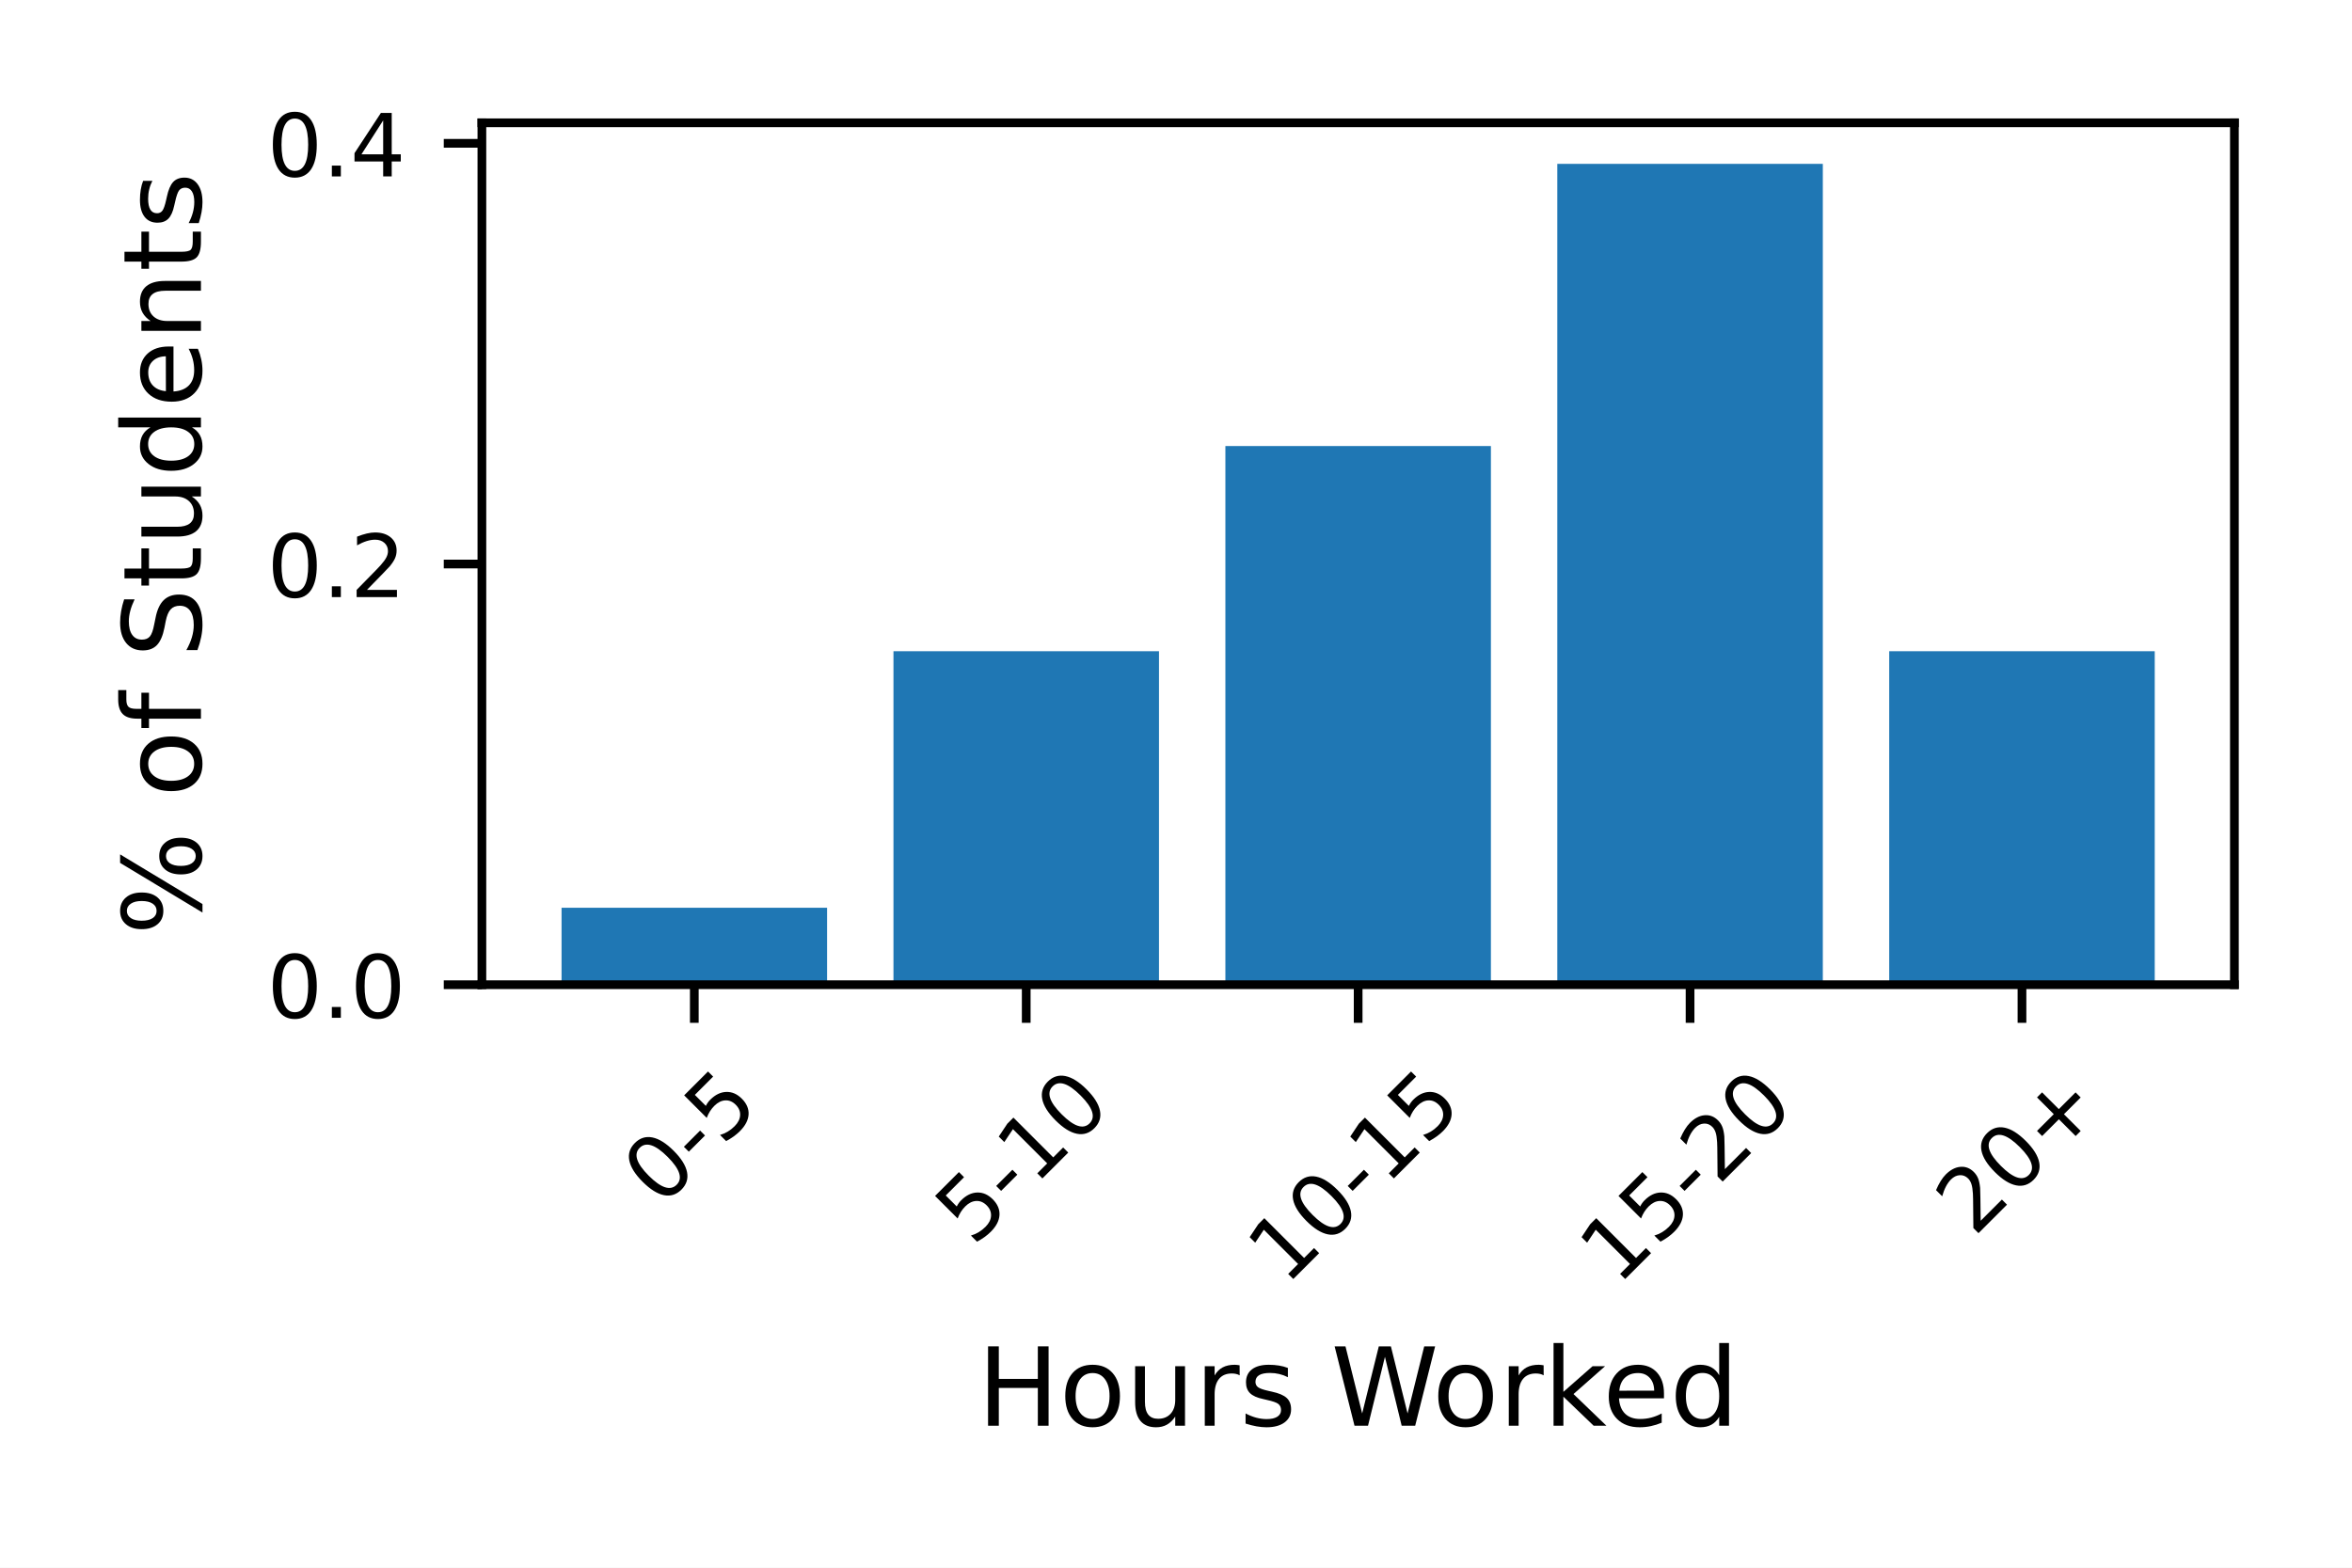
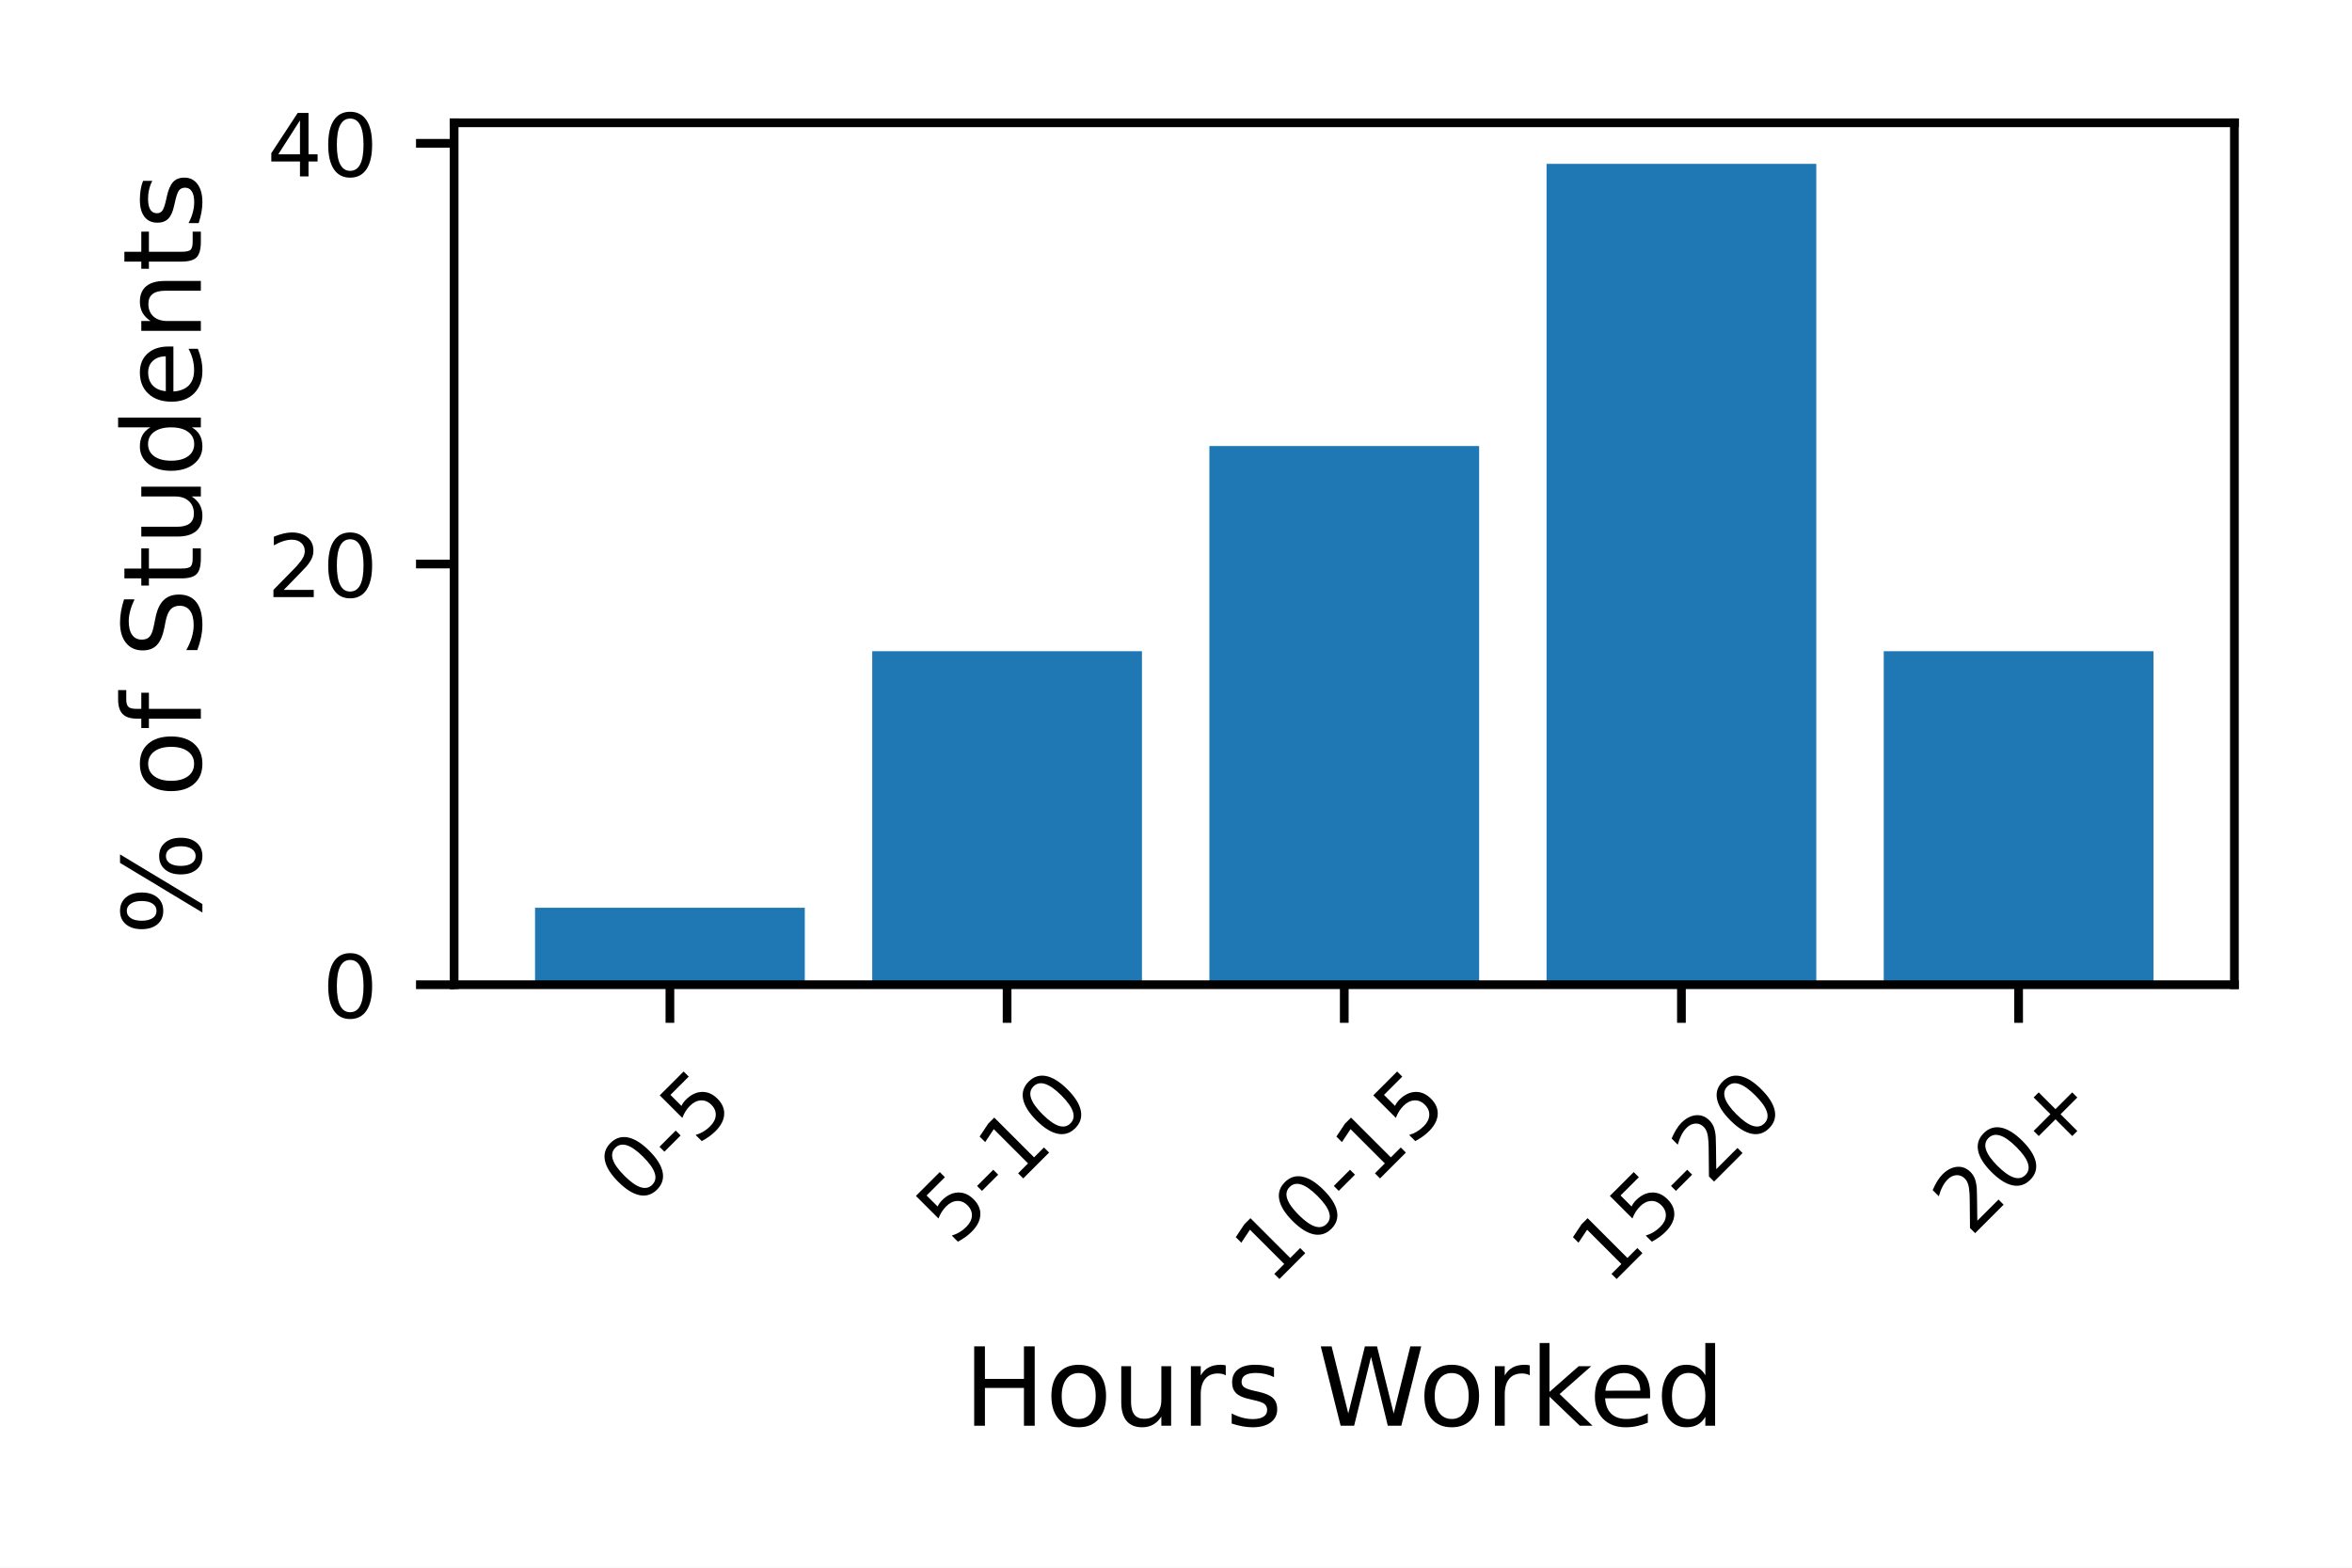
<svg xmlns="http://www.w3.org/2000/svg" xmlns:xlink="http://www.w3.org/1999/xlink" width="216pt" height="144pt" viewBox="0 0 216 144" version="1.1">
  <defs>
    <style type="text/css">*{stroke-linejoin: round; stroke-linecap: butt}</style>
  </defs>
  <g id="figure_1">
    <g id="patch_1">
      <path d="M 0 144  L 216 144  L 216 0  L 0 0  z " style="fill: #ffffff" />
    </g>
    <g id="axes_1">
      <g id="patch_2">
-         <path d="M 44.255 90.45  L 205.2 90.45  L 205.2 11.28  L 44.255 11.28  z " style="fill: #ffffff" />
+         <path d="M 41.705 90.45  L 205.2 90.45  L 205.2 11.28  L 41.705 11.28  z " style="fill: #ffffff" />
      </g>
      <g id="patch_3">
-         <path d="M 51.571 90.45  L 75.956 90.45  L 75.956 83.381  L 51.571 83.381  z " clip-path="url(#p78ee47faef)" style="fill: #1f77b4" />
+         <path d="M 49.137 90.45  L 73.909 90.45  L 73.909 83.381  L 49.137 83.381  z " clip-path="url(#pad380116a4)" style="fill: #1f77b4" />
      </g>
      <g id="patch_4">
-         <path d="M 82.053 90.45  L 106.438 90.45  L 106.438 59.819  L 82.053 59.819  z " clip-path="url(#p78ee47faef)" style="fill: #1f77b4" />
+         <path d="M 80.102 90.45  L 104.874 90.45  L 104.874 59.819  L 80.102 59.819  z " clip-path="url(#pad380116a4)" style="fill: #1f77b4" />
      </g>
      <g id="patch_5">
-         <path d="M 112.535 90.45  L 136.92 90.45  L 136.92 40.969  L 112.535 40.969  z " clip-path="url(#p78ee47faef)" style="fill: #1f77b4" />
+         <path d="M 111.067 90.45  L 135.838 90.45  L 135.838 40.969  L 111.067 40.969  z " clip-path="url(#pad380116a4)" style="fill: #1f77b4" />
      </g>
      <g id="patch_6">
-         <path d="M 143.017 90.45  L 167.402 90.45  L 167.402 15.05  L 143.017 15.05  z " clip-path="url(#p78ee47faef)" style="fill: #1f77b4" />
+         <path d="M 142.031 90.45  L 166.803 90.45  L 166.803 15.05  L 142.031 15.05  z " clip-path="url(#pad380116a4)" style="fill: #1f77b4" />
      </g>
      <g id="patch_7">
-         <path d="M 173.499 90.45  L 197.884 90.45  L 197.884 59.819  L 173.499 59.819  z " clip-path="url(#p78ee47faef)" style="fill: #1f77b4" />
+         <path d="M 172.996 90.45  L 197.768 90.45  L 197.768 59.819  L 172.996 59.819  z " clip-path="url(#pad380116a4)" style="fill: #1f77b4" />
      </g>
      <g id="matplotlib.axis_1">
        <g id="xtick_1">
          <g id="line2d_1">
            <defs>
-               <path id="m0454059b30" d="M 0 0  L 0 3.5  " style="stroke: #000000; stroke-width: 0.8" />
-             </defs>
-             <g>
-               <use xlink:href="#m0454059b30" x="63.763" y="90.45" style="stroke: #000000; stroke-width: 0.8" />
+               <path id="mf508739638" d="M 0 0  L 0 3.5  " style="stroke: #000000; stroke-width: 0.8" />
+             </defs>
+             <g>
+               <use xlink:href="#mf508739638" x="61.523" y="90.45" style="stroke: #000000; stroke-width: 0.8" />
            </g>
          </g>
          <g id="text_1">
-             <g transform="translate(60.70481 110.9876) rotate(-45) scale(0.08 -0.08)">
+             <g transform="translate(58.4639 110.9876) rotate(-45) scale(0.08 -0.08)">
              <defs>
                <path id="DejaVuSans-30" d="M 2034 4250  Q 1547 4250 1301 3770  Q 1056 3291 1056 2328  Q 1056 1369 1301 889  Q 1547 409 2034 409  Q 2525 409 2770 889  Q 3016 1369 3016 2328  Q 3016 3291 2770 3770  Q 2525 4250 2034 4250  z M 2034 4750  Q 2819 4750 3233 4129  Q 3647 3509 3647 2328  Q 3647 1150 3233 529  Q 2819 -91 2034 -91  Q 1250 -91 836 529  Q 422 1150 422 2328  Q 422 3509 836 4129  Q 1250 4750 2034 4750  z " transform="scale(0.015625)" />
                <path id="DejaVuSans-2d" d="M 313 2009  L 1997 2009  L 1997 1497  L 313 1497  L 313 2009  z " transform="scale(0.015625)" />
                <path id="DejaVuSans-35" d="M 691 4666  L 3169 4666  L 3169 4134  L 1269 4134  L 1269 2991  Q 1406 3038 1543 3061  Q 1681 3084 1819 3084  Q 2600 3084 3056 2656  Q 3513 2228 3513 1497  Q 3513 744 3044 326  Q 2575 -91 1722 -91  Q 1428 -91 1123 -41  Q 819 9 494 109  L 494 744  Q 775 591 1075 516  Q 1375 441 1709 441  Q 2250 441 2565 725  Q 2881 1009 2881 1497  Q 2881 1984 2565 2268  Q 2250 2553 1709 2553  Q 1456 2553 1204 2497  Q 953 2441 691 2322  L 691 4666  z " transform="scale(0.015625)" />
              </defs>
              <use xlink:href="#DejaVuSans-30" />
              <use xlink:href="#DejaVuSans-2d" x="63.623" />
              <use xlink:href="#DejaVuSans-35" x="99.707" />
            </g>
          </g>
        </g>
        <g id="xtick_2">
          <g id="line2d_2">
            <g>
-               <use xlink:href="#m0454059b30" x="94.245" y="90.45" style="stroke: #000000; stroke-width: 0.8" />
+               <use xlink:href="#mf508739638" x="92.488" y="90.45" style="stroke: #000000; stroke-width: 0.8" />
            </g>
          </g>
          <g id="text_2">
-             <g transform="translate(89.38723 114.5868) rotate(-45) scale(0.08 -0.08)">
+             <g transform="translate(87.62927 114.5868) rotate(-45) scale(0.08 -0.08)">
              <defs>
                <path id="DejaVuSans-31" d="M 794 531  L 1825 531  L 1825 4091  L 703 3866  L 703 4441  L 1819 4666  L 2450 4666  L 2450 531  L 3481 531  L 3481 0  L 794 0  L 794 531  z " transform="scale(0.015625)" />
              </defs>
              <use xlink:href="#DejaVuSans-35" />
              <use xlink:href="#DejaVuSans-2d" x="63.623" />
              <use xlink:href="#DejaVuSans-31" x="99.707" />
              <use xlink:href="#DejaVuSans-30" x="163.33" />
            </g>
          </g>
        </g>
        <g id="xtick_3">
          <g id="line2d_3">
            <g>
-               <use xlink:href="#m0454059b30" x="124.728" y="90.45" style="stroke: #000000; stroke-width: 0.8" />
+               <use xlink:href="#mf508739638" x="123.453" y="90.45" style="stroke: #000000; stroke-width: 0.8" />
            </g>
          </g>
          <g id="text_3">
-             <g transform="translate(118.0696 118.186) rotate(-45) scale(0.08 -0.08)">
+             <g transform="translate(116.7946 118.186) rotate(-45) scale(0.08 -0.08)">
              <use xlink:href="#DejaVuSans-31" />
              <use xlink:href="#DejaVuSans-30" x="63.623" />
              <use xlink:href="#DejaVuSans-2d" x="127.246" />
              <use xlink:href="#DejaVuSans-31" x="163.33" />
              <use xlink:href="#DejaVuSans-35" x="226.953" />
            </g>
          </g>
        </g>
        <g id="xtick_4">
          <g id="line2d_4">
            <g>
-               <use xlink:href="#m0454059b30" x="155.21" y="90.45" style="stroke: #000000; stroke-width: 0.8" />
+               <use xlink:href="#mf508739638" x="154.417" y="90.45" style="stroke: #000000; stroke-width: 0.8" />
            </g>
          </g>
          <g id="text_4">
-             <g transform="translate(148.5517 118.186) rotate(-45) scale(0.08 -0.08)">
+             <g transform="translate(147.7596 118.186) rotate(-45) scale(0.08 -0.08)">
              <defs>
                <path id="DejaVuSans-32" d="M 1228 531  L 3431 531  L 3431 0  L 469 0  L 469 531  Q 828 903 1448 1529  Q 2069 2156 2228 2338  Q 2531 2678 2651 2914  Q 2772 3150 2772 3378  Q 2772 3750 2511 3984  Q 2250 4219 1831 4219  Q 1534 4219 1204 4116  Q 875 4013 500 3803  L 500 4441  Q 881 4594 1212 4672  Q 1544 4750 1819 4750  Q 2544 4750 2975 4387  Q 3406 4025 3406 3419  Q 3406 3131 3298 2873  Q 3191 2616 2906 2266  Q 2828 2175 2409 1742  Q 1991 1309 1228 531  z " transform="scale(0.015625)" />
              </defs>
              <use xlink:href="#DejaVuSans-31" />
              <use xlink:href="#DejaVuSans-35" x="63.623" />
              <use xlink:href="#DejaVuSans-2d" x="127.246" />
              <use xlink:href="#DejaVuSans-32" x="163.33" />
              <use xlink:href="#DejaVuSans-30" x="226.953" />
            </g>
          </g>
        </g>
        <g id="xtick_5">
          <g id="line2d_5">
            <g>
-               <use xlink:href="#m0454059b30" x="185.692" y="90.45" style="stroke: #000000; stroke-width: 0.8" />
+               <use xlink:href="#mf508739638" x="185.382" y="90.45" style="stroke: #000000; stroke-width: 0.8" />
            </g>
          </g>
          <g id="text_5">
-             <g transform="translate(181.2831 113.687) rotate(-45) scale(0.08 -0.08)">
+             <g transform="translate(180.9741 113.687) rotate(-45) scale(0.08 -0.08)">
              <defs>
                <path id="DejaVuSans-2b" d="M 2944 4013  L 2944 2272  L 4684 2272  L 4684 1741  L 2944 1741  L 2944 0  L 2419 0  L 2419 1741  L 678 1741  L 678 2272  L 2419 2272  L 2419 4013  L 2944 4013  z " transform="scale(0.015625)" />
              </defs>
              <use xlink:href="#DejaVuSans-32" />
              <use xlink:href="#DejaVuSans-30" x="63.623" />
              <use xlink:href="#DejaVuSans-2b" x="127.246" />
            </g>
          </g>
        </g>
        <g id="text_6">
-           <g transform="translate(89.76031 130.9609) scale(0.1 -0.1)">
+           <g transform="translate(88.48531 130.9609) scale(0.1 -0.1)">
            <defs>
              <path id="DejaVuSans-48" d="M 628 4666  L 1259 4666  L 1259 2753  L 3553 2753  L 3553 4666  L 4184 4666  L 4184 0  L 3553 0  L 3553 2222  L 1259 2222  L 1259 0  L 628 0  L 628 4666  z " transform="scale(0.015625)" />
              <path id="DejaVuSans-6f" d="M 1959 3097  Q 1497 3097 1228 2736  Q 959 2375 959 1747  Q 959 1119 1226 758  Q 1494 397 1959 397  Q 2419 397 2687 759  Q 2956 1122 2956 1747  Q 2956 2369 2687 2733  Q 2419 3097 1959 3097  z M 1959 3584  Q 2709 3584 3137 3096  Q 3566 2609 3566 1747  Q 3566 888 3137 398  Q 2709 -91 1959 -91  Q 1206 -91 779 398  Q 353 888 353 1747  Q 353 2609 779 3096  Q 1206 3584 1959 3584  z " transform="scale(0.015625)" />
              <path id="DejaVuSans-75" d="M 544 1381  L 544 3500  L 1119 3500  L 1119 1403  Q 1119 906 1312 657  Q 1506 409 1894 409  Q 2359 409 2629 706  Q 2900 1003 2900 1516  L 2900 3500  L 3475 3500  L 3475 0  L 2900 0  L 2900 538  Q 2691 219 2414 64  Q 2138 -91 1772 -91  Q 1169 -91 856 284  Q 544 659 544 1381  z M 1991 3584  L 1991 3584  z " transform="scale(0.015625)" />
              <path id="DejaVuSans-72" d="M 2631 2963  Q 2534 3019 2420 3045  Q 2306 3072 2169 3072  Q 1681 3072 1420 2755  Q 1159 2438 1159 1844  L 1159 0  L 581 0  L 581 3500  L 1159 3500  L 1159 2956  Q 1341 3275 1631 3429  Q 1922 3584 2338 3584  Q 2397 3584 2469 3576  Q 2541 3569 2628 3553  L 2631 2963  z " transform="scale(0.015625)" />
              <path id="DejaVuSans-73" d="M 2834 3397  L 2834 2853  Q 2591 2978 2328 3040  Q 2066 3103 1784 3103  Q 1356 3103 1142 2972  Q 928 2841 928 2578  Q 928 2378 1081 2264  Q 1234 2150 1697 2047  L 1894 2003  Q 2506 1872 2764 1633  Q 3022 1394 3022 966  Q 3022 478 2636 193  Q 2250 -91 1575 -91  Q 1294 -91 989 -36  Q 684 19 347 128  L 347 722  Q 666 556 975 473  Q 1284 391 1588 391  Q 1994 391 2212 530  Q 2431 669 2431 922  Q 2431 1156 2273 1281  Q 2116 1406 1581 1522  L 1381 1569  Q 847 1681 609 1914  Q 372 2147 372 2553  Q 372 3047 722 3315  Q 1072 3584 1716 3584  Q 2034 3584 2315 3537  Q 2597 3491 2834 3397  z " transform="scale(0.015625)" />
              <path id="DejaVuSans-20" transform="scale(0.015625)" />
              <path id="DejaVuSans-57" d="M 213 4666  L 850 4666  L 1831 722  L 2809 4666  L 3519 4666  L 4500 722  L 5478 4666  L 6119 4666  L 4947 0  L 4153 0  L 3169 4050  L 2175 0  L 1381 0  L 213 4666  z " transform="scale(0.015625)" />
              <path id="DejaVuSans-6b" d="M 581 4863  L 1159 4863  L 1159 1991  L 2875 3500  L 3609 3500  L 1753 1863  L 3688 0  L 2938 0  L 1159 1709  L 1159 0  L 581 0  L 581 4863  z " transform="scale(0.015625)" />
              <path id="DejaVuSans-65" d="M 3597 1894  L 3597 1613  L 953 1613  Q 991 1019 1311 708  Q 1631 397 2203 397  Q 2534 397 2845 478  Q 3156 559 3463 722  L 3463 178  Q 3153 47 2828 -22  Q 2503 -91 2169 -91  Q 1331 -91 842 396  Q 353 884 353 1716  Q 353 2575 817 3079  Q 1281 3584 2069 3584  Q 2775 3584 3186 3129  Q 3597 2675 3597 1894  z M 3022 2063  Q 3016 2534 2758 2815  Q 2500 3097 2075 3097  Q 1594 3097 1305 2825  Q 1016 2553 972 2059  L 3022 2063  z " transform="scale(0.015625)" />
              <path id="DejaVuSans-64" d="M 2906 2969  L 2906 4863  L 3481 4863  L 3481 0  L 2906 0  L 2906 525  Q 2725 213 2448 61  Q 2172 -91 1784 -91  Q 1150 -91 751 415  Q 353 922 353 1747  Q 353 2572 751 3078  Q 1150 3584 1784 3584  Q 2172 3584 2448 3432  Q 2725 3281 2906 2969  z M 947 1747  Q 947 1113 1208 752  Q 1469 391 1925 391  Q 2381 391 2643 752  Q 2906 1113 2906 1747  Q 2906 2381 2643 2742  Q 2381 3103 1925 3103  Q 1469 3103 1208 2742  Q 947 2381 947 1747  z " transform="scale(0.015625)" />
            </defs>
            <use xlink:href="#DejaVuSans-48" />
            <use xlink:href="#DejaVuSans-6f" x="75.195" />
            <use xlink:href="#DejaVuSans-75" x="136.377" />
            <use xlink:href="#DejaVuSans-72" x="199.756" />
            <use xlink:href="#DejaVuSans-73" x="240.869" />
            <use xlink:href="#DejaVuSans-20" x="292.969" />
            <use xlink:href="#DejaVuSans-57" x="324.756" />
            <use xlink:href="#DejaVuSans-6f" x="417.758" />
            <use xlink:href="#DejaVuSans-72" x="478.939" />
            <use xlink:href="#DejaVuSans-6b" x="520.053" />
            <use xlink:href="#DejaVuSans-65" x="574.338" />
            <use xlink:href="#DejaVuSans-64" x="635.861" />
          </g>
        </g>
      </g>
      <g id="matplotlib.axis_2">
        <g id="ytick_1">
          <g id="line2d_6">
            <defs>
-               <path id="mdd8f3ba78a" d="M 0 0  L -3.5 0  " style="stroke: #000000; stroke-width: 0.8" />
-             </defs>
-             <g>
-               <use xlink:href="#mdd8f3ba78a" x="44.255" y="90.45" style="stroke: #000000; stroke-width: 0.8" />
+               <path id="m871af7eba0" d="M 0 0  L -3.5 0  " style="stroke: #000000; stroke-width: 0.8" />
+             </defs>
+             <g>
+               <use xlink:href="#m871af7eba0" x="41.705" y="90.45" style="stroke: #000000; stroke-width: 0.8" />
            </g>
          </g>
          <g id="text_7">
-             <g transform="translate(24.5325 93.48946) scale(0.08 -0.08)">
-               <defs>
-                 <path id="DejaVuSans-2e" d="M 684 794  L 1344 794  L 1344 0  L 684 0  L 684 794  z " transform="scale(0.015625)" />
-               </defs>
+             <g transform="translate(29.615 93.48946) scale(0.08 -0.08)">
              <use xlink:href="#DejaVuSans-30" />
-               <use xlink:href="#DejaVuSans-2e" x="63.623" />
-               <use xlink:href="#DejaVuSans-30" x="95.41" />
            </g>
          </g>
        </g>
        <g id="ytick_2">
          <g id="line2d_7">
            <g>
-               <use xlink:href="#mdd8f3ba78a" x="44.255" y="51.808" style="stroke: #000000; stroke-width: 0.8" />
+               <use xlink:href="#m871af7eba0" x="41.705" y="51.808" style="stroke: #000000; stroke-width: 0.8" />
            </g>
          </g>
          <g id="text_8">
-             <g transform="translate(24.5325 54.84692) scale(0.08 -0.08)">
-               <use xlink:href="#DejaVuSans-30" />
-               <use xlink:href="#DejaVuSans-2e" x="63.623" />
-               <use xlink:href="#DejaVuSans-32" x="95.41" />
+             <g transform="translate(24.525 54.84692) scale(0.08 -0.08)">
+               <use xlink:href="#DejaVuSans-32" />
+               <use xlink:href="#DejaVuSans-30" x="63.623" />
            </g>
          </g>
        </g>
        <g id="ytick_3">
          <g id="line2d_8">
            <g>
-               <use xlink:href="#mdd8f3ba78a" x="44.255" y="13.165" style="stroke: #000000; stroke-width: 0.8" />
+               <use xlink:href="#m871af7eba0" x="41.705" y="13.165" style="stroke: #000000; stroke-width: 0.8" />
            </g>
          </g>
          <g id="text_9">
-             <g transform="translate(24.5325 16.20438) scale(0.08 -0.08)">
+             <g transform="translate(24.525 16.20438) scale(0.08 -0.08)">
              <defs>
                <path id="DejaVuSans-34" d="M 2419 4116  L 825 1625  L 2419 1625  L 2419 4116  z M 2253 4666  L 3047 4666  L 3047 1625  L 3713 1625  L 3713 1100  L 3047 1100  L 3047 0  L 2419 0  L 2419 1100  L 313 1100  L 313 1709  L 2253 4666  z " transform="scale(0.015625)" />
              </defs>
-               <use xlink:href="#DejaVuSans-30" />
-               <use xlink:href="#DejaVuSans-2e" x="63.623" />
-               <use xlink:href="#DejaVuSans-34" x="95.41" />
+               <use xlink:href="#DejaVuSans-34" />
+               <use xlink:href="#DejaVuSans-30" x="63.623" />
            </g>
          </g>
        </g>
        <g id="text_10">
-           <g transform="translate(18.45281 85.90098) rotate(-90) scale(0.1 -0.1)">
+           <g transform="translate(18.44531 85.90098) rotate(-90) scale(0.1 -0.1)">
            <defs>
              <path id="DejaVuSans-25" d="M 4653 2053  Q 4381 2053 4226 1822  Q 4072 1591 4072 1178  Q 4072 772 4226 539  Q 4381 306 4653 306  Q 4919 306 5073 539  Q 5228 772 5228 1178  Q 5228 1588 5073 1820  Q 4919 2053 4653 2053  z M 4653 2450  Q 5147 2450 5437 2106  Q 5728 1763 5728 1178  Q 5728 594 5436 251  Q 5144 -91 4653 -91  Q 4153 -91 3862 251  Q 3572 594 3572 1178  Q 3572 1766 3864 2108  Q 4156 2450 4653 2450  z M 1428 4353  Q 1159 4353 1004 4120  Q 850 3888 850 3481  Q 850 3069 1003 2837  Q 1156 2606 1428 2606  Q 1700 2606 1854 2837  Q 2009 3069 2009 3481  Q 2009 3884 1853 4118  Q 1697 4353 1428 4353  z M 4250 4750  L 4750 4750  L 1831 -91  L 1331 -91  L 4250 4750  z M 1428 4750  Q 1922 4750 2215 4408  Q 2509 4066 2509 3481  Q 2509 2891 2217 2550  Q 1925 2209 1428 2209  Q 931 2209 642 2551  Q 353 2894 353 3481  Q 353 4063 643 4406  Q 934 4750 1428 4750  z " transform="scale(0.015625)" />
              <path id="DejaVuSans-66" d="M 2375 4863  L 2375 4384  L 1825 4384  Q 1516 4384 1395 4259  Q 1275 4134 1275 3809  L 1275 3500  L 2222 3500  L 2222 3053  L 1275 3053  L 1275 0  L 697 0  L 697 3053  L 147 3053  L 147 3500  L 697 3500  L 697 3744  Q 697 4328 969 4595  Q 1241 4863 1831 4863  L 2375 4863  z " transform="scale(0.015625)" />
              <path id="DejaVuSans-53" d="M 3425 4513  L 3425 3897  Q 3066 4069 2747 4153  Q 2428 4238 2131 4238  Q 1616 4238 1336 4038  Q 1056 3838 1056 3469  Q 1056 3159 1242 3001  Q 1428 2844 1947 2747  L 2328 2669  Q 3034 2534 3370 2195  Q 3706 1856 3706 1288  Q 3706 609 3251 259  Q 2797 -91 1919 -91  Q 1588 -91 1214 -16  Q 841 59 441 206  L 441 856  Q 825 641 1194 531  Q 1563 422 1919 422  Q 2459 422 2753 634  Q 3047 847 3047 1241  Q 3047 1584 2836 1778  Q 2625 1972 2144 2069  L 1759 2144  Q 1053 2284 737 2584  Q 422 2884 422 3419  Q 422 4038 858 4394  Q 1294 4750 2059 4750  Q 2388 4750 2728 4690  Q 3069 4631 3425 4513  z " transform="scale(0.015625)" />
              <path id="DejaVuSans-74" d="M 1172 4494  L 1172 3500  L 2356 3500  L 2356 3053  L 1172 3053  L 1172 1153  Q 1172 725 1289 603  Q 1406 481 1766 481  L 2356 481  L 2356 0  L 1766 0  Q 1100 0 847 248  Q 594 497 594 1153  L 594 3053  L 172 3053  L 172 3500  L 594 3500  L 594 4494  L 1172 4494  z " transform="scale(0.015625)" />
              <path id="DejaVuSans-6e" d="M 3513 2113  L 3513 0  L 2938 0  L 2938 2094  Q 2938 2591 2744 2837  Q 2550 3084 2163 3084  Q 1697 3084 1428 2787  Q 1159 2491 1159 1978  L 1159 0  L 581 0  L 581 3500  L 1159 3500  L 1159 2956  Q 1366 3272 1645 3428  Q 1925 3584 2291 3584  Q 2894 3584 3203 3211  Q 3513 2838 3513 2113  z " transform="scale(0.015625)" />
            </defs>
            <use xlink:href="#DejaVuSans-25" />
            <use xlink:href="#DejaVuSans-20" x="95.02" />
            <use xlink:href="#DejaVuSans-6f" x="126.807" />
            <use xlink:href="#DejaVuSans-66" x="187.988" />
            <use xlink:href="#DejaVuSans-20" x="223.193" />
            <use xlink:href="#DejaVuSans-53" x="254.98" />
            <use xlink:href="#DejaVuSans-74" x="318.457" />
            <use xlink:href="#DejaVuSans-75" x="357.666" />
            <use xlink:href="#DejaVuSans-64" x="421.045" />
            <use xlink:href="#DejaVuSans-65" x="484.521" />
            <use xlink:href="#DejaVuSans-6e" x="546.045" />
            <use xlink:href="#DejaVuSans-74" x="609.424" />
            <use xlink:href="#DejaVuSans-73" x="648.633" />
          </g>
        </g>
      </g>
      <g id="patch_8">
-         <path d="M 44.255 90.45  L 44.255 11.28  " style="fill: none; stroke: #000000; stroke-width: 0.8; stroke-linejoin: miter; stroke-linecap: square" />
+         <path d="M 41.705 90.45  L 41.705 11.28  " style="fill: none; stroke: #000000; stroke-width: 0.8; stroke-linejoin: miter; stroke-linecap: square" />
      </g>
      <g id="patch_9">
        <path d="M 205.2 90.45  L 205.2 11.28  " style="fill: none; stroke: #000000; stroke-width: 0.8; stroke-linejoin: miter; stroke-linecap: square" />
      </g>
      <g id="patch_10">
-         <path d="M 44.255 90.45  L 205.2 90.45  " style="fill: none; stroke: #000000; stroke-width: 0.8; stroke-linejoin: miter; stroke-linecap: square" />
+         <path d="M 41.705 90.45  L 205.2 90.45  " style="fill: none; stroke: #000000; stroke-width: 0.8; stroke-linejoin: miter; stroke-linecap: square" />
      </g>
      <g id="patch_11">
-         <path d="M 44.255 11.28  L 205.2 11.28  " style="fill: none; stroke: #000000; stroke-width: 0.8; stroke-linejoin: miter; stroke-linecap: square" />
+         <path d="M 41.705 11.28  L 205.2 11.28  " style="fill: none; stroke: #000000; stroke-width: 0.8; stroke-linejoin: miter; stroke-linecap: square" />
      </g>
    </g>
  </g>
  <defs>
-     <clipPath id="p78ee47faef">
-       <rect x="44.255" y="11.28" width="160.945" height="79.17" />
+     <clipPath id="pad380116a4">
+       <rect x="41.705" y="11.28" width="163.495" height="79.17" />
    </clipPath>
  </defs>
</svg>
